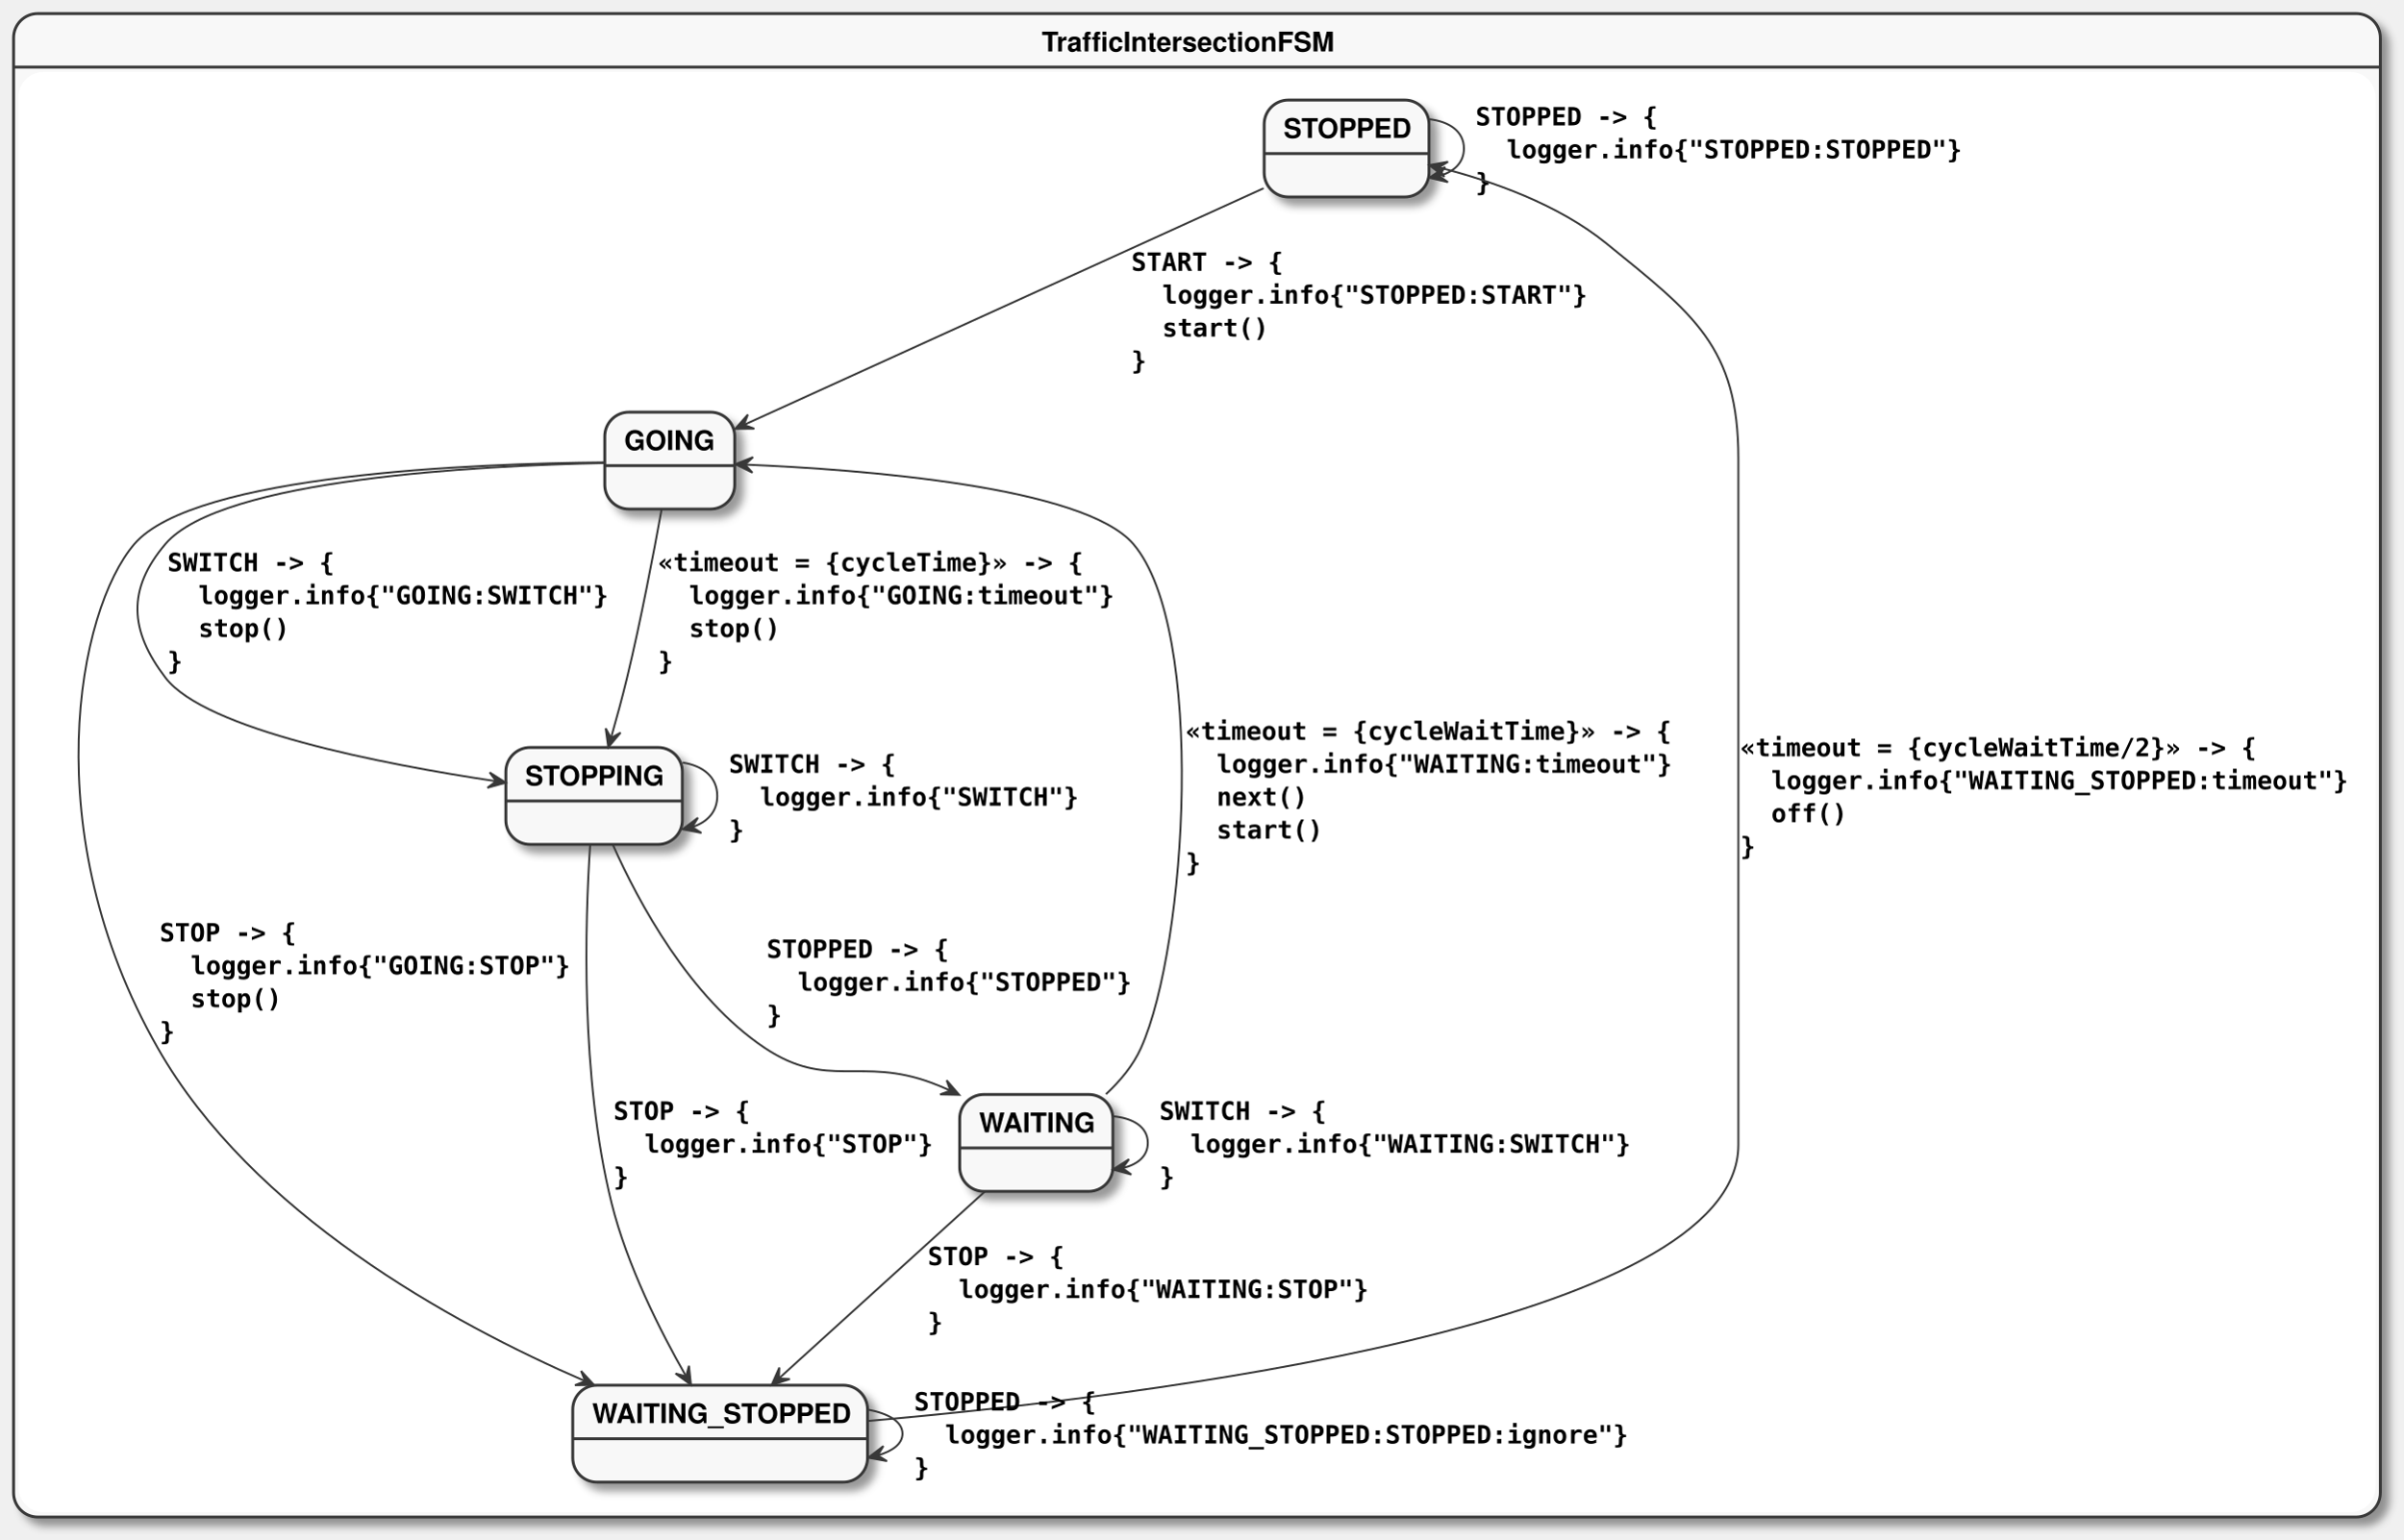
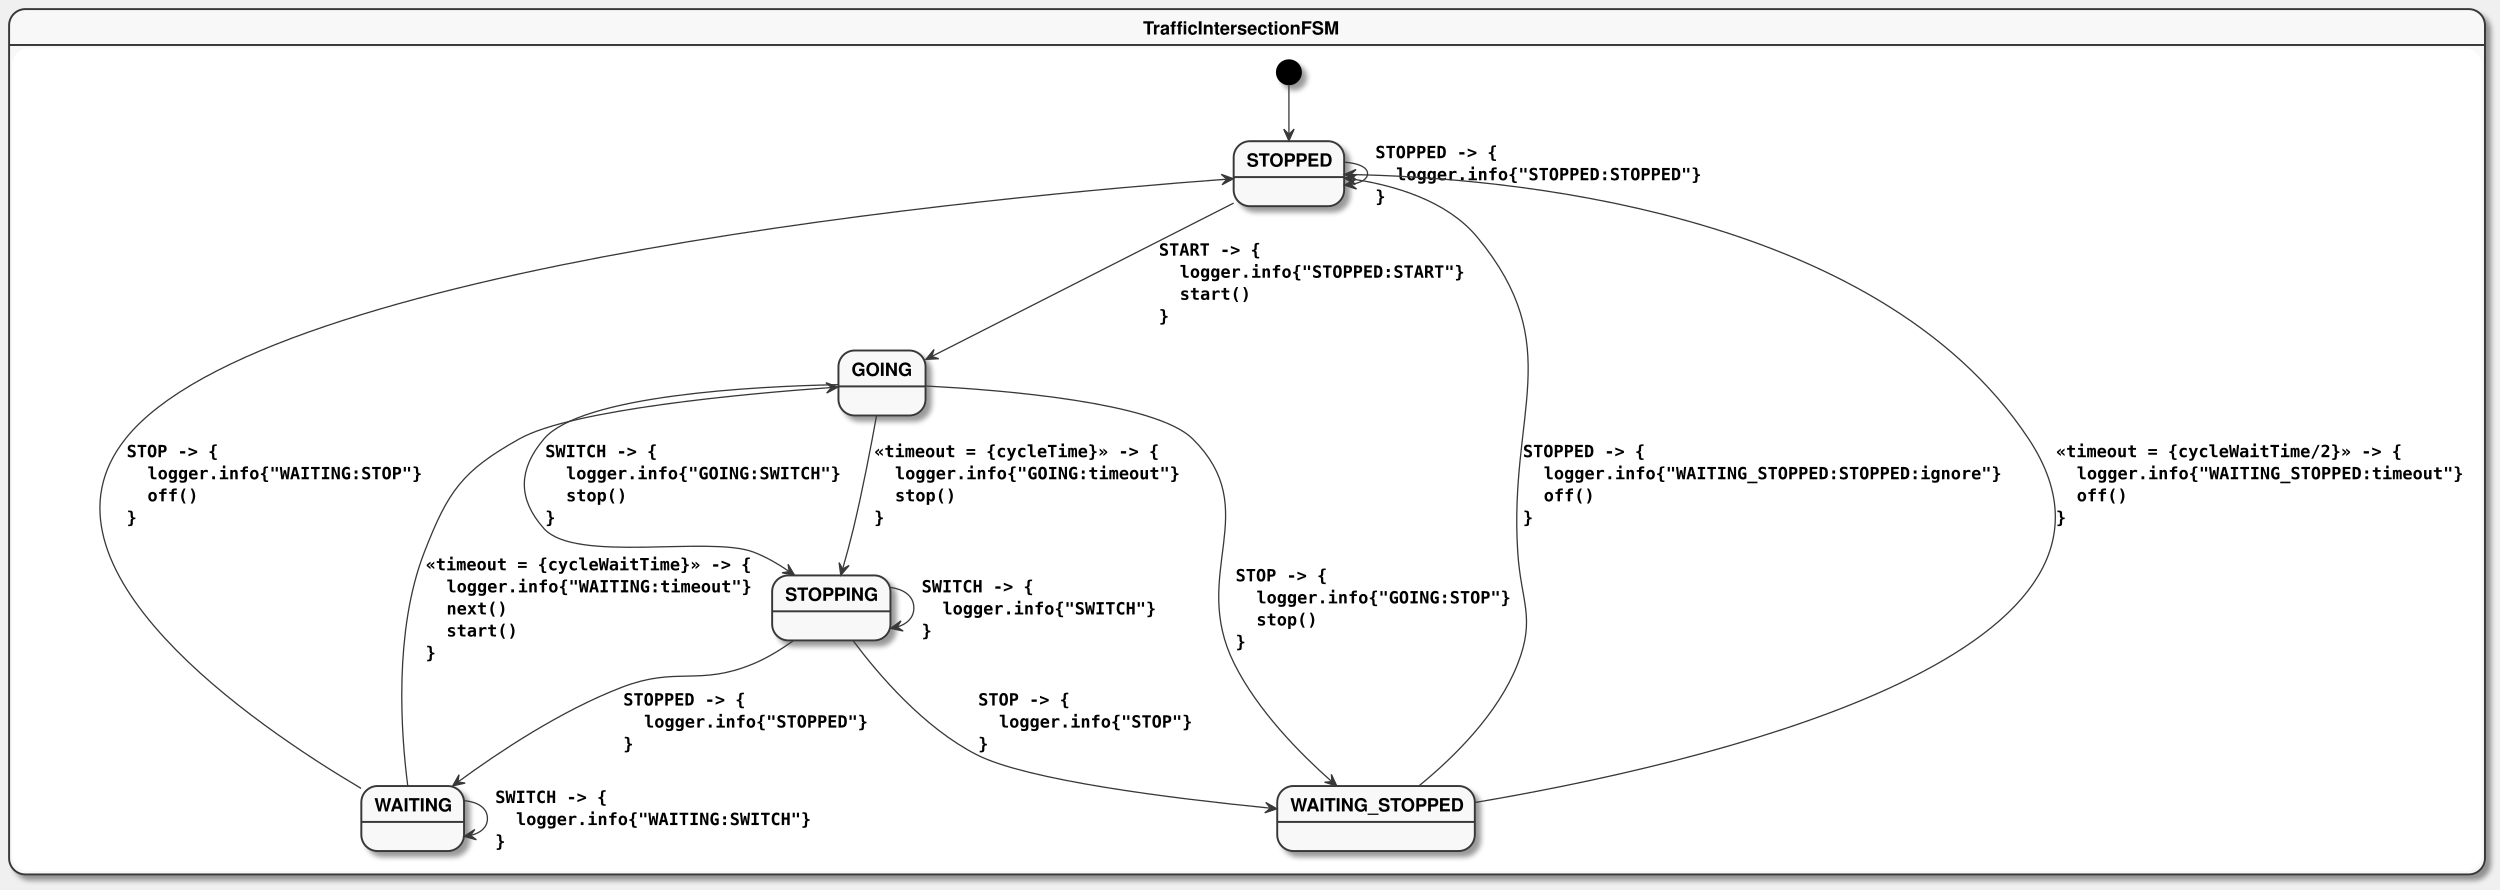
- <svg xmlns="http://www.w3.org/2000/svg" contentScriptType="application/ecmascript" contentStyleType="text/css" height="794px" preserveAspectRatio="none" style="width:1239px;height:794px;background:#FFFFFF;" version="1.1" viewBox="0 0 1239 794" width="1239px" zoomAndPan="magnify">
+ <svg xmlns="http://www.w3.org/2000/svg" contentScriptType="application/ecmascript" contentStyleType="text/css" height="684px" preserveAspectRatio="none" style="width:1923px;height:684px;background:#FFFFFF;" version="1.1" viewBox="0 0 1923 684" width="1923px" zoomAndPan="magnify">
  <defs>
-     <filter height="300%" id="fcjco8l0na4vf" width="300%" x="-1" y="-1">
+     <filter height="300%" id="fgia22ygxikfd" width="300%" x="-1" y="-1">
      <feGaussianBlur result="blurOut" stdDeviation="2.0" />
      <feColorMatrix in="blurOut" result="blurOut2" type="matrix" values="0 0 0 0 0 0 0 0 0 0 0 0 0 0 0 0 0 0 .4 0" />
      <feOffset dx="4.0" dy="4.0" in="blurOut2" result="blurOut3" />
      <feBlend in="SourceGraphic" in2="blurOut3" mode="normal" />
    </filter>
  </defs>
  <g>
-     <rect fill="#F8F8F8" filter="url(#fcjco8l0na4vf)" height="775.609" rx="12.5" ry="12.5" style="stroke:#383838;stroke-width:1.5;" width="1220.307" x="7" y="7" />
-     <rect fill="#FFFFFF" height="742" rx="12.5" ry="12.5" style="stroke:#FFFFFF;stroke-width:1.0;" width="1214.307" x="10" y="37.609" />
-     <line style="stroke:#383838;stroke-width:1.5;" x1="7" x2="1227.307" y1="34.609" y2="34.609" />
-     <text fill="#000000" font-family="Helvetica" font-size="14" font-weight="bold" lengthAdjust="spacing" textLength="160" x="537.154" y="26.533">TrafficIntersectionFSM</text>
+     <rect fill="#F8F8F8" filter="url(#fgia22ygxikfd)" height="665.609" rx="12.5" ry="12.5" style="stroke:#383838;stroke-width:1.5;" width="1904.438" x="7" y="7" />
+     <rect fill="#FFFFFF" height="632" rx="12.5" ry="12.5" style="stroke:#FFFFFF;stroke-width:1.0;" width="1898.438" x="10" y="37.609" />
+     <line style="stroke:#383838;stroke-width:1.5;" x1="7" x2="1911.438" y1="34.609" y2="34.609" />
+     <text fill="#000000" font-family="Helvetica" font-size="14" font-weight="bold" lengthAdjust="spacing" textLength="160" x="879.219" y="26.533">TrafficIntersectionFSM</text>
+     <ellipse cx="991.435" cy="55.609" fill="#000000" filter="url(#fgia22ygxikfd)" rx="10" ry="10" style="stroke:none;stroke-width:1.0;" />
    <g id="TrafficIntersectionFSM.STOPPED">
-       <rect fill="#F8F8F8" filter="url(#fcjco8l0na4vf)" height="50" rx="12.5" ry="12.5" style="stroke:#383838;stroke-width:1.5;" width="85" x="651.807" y="51.609" />
-       <line style="stroke:#383838;stroke-width:1.5;" x1="651.807" x2="736.807" y1="79.219" y2="79.219" />
-       <text fill="#000000" font-family="Helvetica" font-size="14" font-weight="bold" lengthAdjust="spacing" textLength="65" x="661.807" y="71.143">STOPPED</text>
+       <rect fill="#F8F8F8" filter="url(#fgia22ygxikfd)" height="50" rx="12.5" ry="12.5" style="stroke:#383838;stroke-width:1.5;" width="85" x="948.935" y="108.609" />
+       <line style="stroke:#383838;stroke-width:1.5;" x1="948.935" x2="1033.935" y1="136.219" y2="136.219" />
+       <text fill="#000000" font-family="Helvetica" font-size="14" font-weight="bold" lengthAdjust="spacing" textLength="65" x="958.935" y="128.143">STOPPED</text>
    </g>
    <g id="TrafficIntersectionFSM.GOING">
-       <rect fill="#F8F8F8" filter="url(#fcjco8l0na4vf)" height="50" rx="12.5" ry="12.5" style="stroke:#383838;stroke-width:1.5;" width="67" x="311.807" y="212.609" />
-       <line style="stroke:#383838;stroke-width:1.5;" x1="311.807" x2="378.807" y1="240.219" y2="240.219" />
-       <text fill="#000000" font-family="Helvetica" font-size="14" font-weight="bold" lengthAdjust="spacing" textLength="47" x="321.807" y="232.143">GOING</text>
+       <rect fill="#F8F8F8" filter="url(#fgia22ygxikfd)" height="50" rx="12.5" ry="12.5" style="stroke:#383838;stroke-width:1.5;" width="67" x="644.935" y="269.609" />
+       <line style="stroke:#383838;stroke-width:1.5;" x1="644.935" x2="711.935" y1="297.219" y2="297.219" />
+       <text fill="#000000" font-family="Helvetica" font-size="14" font-weight="bold" lengthAdjust="spacing" textLength="47" x="654.935" y="289.143">GOING</text>
    </g>
    <g id="TrafficIntersectionFSM.STOPPING">
-       <rect fill="#F8F8F8" filter="url(#fcjco8l0na4vf)" height="50" rx="12.5" ry="12.5" style="stroke:#383838;stroke-width:1.5;" width="91" x="260.807" y="385.609" />
-       <line style="stroke:#383838;stroke-width:1.5;" x1="260.807" x2="351.807" y1="413.219" y2="413.219" />
-       <text fill="#000000" font-family="Helvetica" font-size="14" font-weight="bold" lengthAdjust="spacing" textLength="71" x="270.807" y="405.143">STOPPING</text>
+       <rect fill="#F8F8F8" filter="url(#fgia22ygxikfd)" height="50" rx="12.5" ry="12.5" style="stroke:#383838;stroke-width:1.5;" width="91" x="593.935" y="442.609" />
+       <line style="stroke:#383838;stroke-width:1.5;" x1="593.935" x2="684.935" y1="470.219" y2="470.219" />
+       <text fill="#000000" font-family="Helvetica" font-size="14" font-weight="bold" lengthAdjust="spacing" textLength="71" x="603.935" y="462.143">STOPPING</text>
    </g>
    <g id="TrafficIntersectionFSM.WAITING_STOPPED">
-       <rect fill="#F8F8F8" filter="url(#fcjco8l0na4vf)" height="50" rx="12.5" ry="12.5" style="stroke:#383838;stroke-width:1.5;" width="152" x="295.307" y="714.609" />
-       <line style="stroke:#383838;stroke-width:1.5;" x1="295.307" x2="447.307" y1="742.219" y2="742.219" />
-       <text fill="#000000" font-family="Helvetica" font-size="14" font-weight="bold" lengthAdjust="spacing" textLength="132" x="305.307" y="734.143">WAITING_STOPPED</text>
+       <rect fill="#F8F8F8" filter="url(#fgia22ygxikfd)" height="50" rx="12.5" ry="12.5" style="stroke:#383838;stroke-width:1.5;" width="152" x="982.435" y="604.609" />
+       <line style="stroke:#383838;stroke-width:1.5;" x1="982.435" x2="1134.435" y1="632.219" y2="632.219" />
+       <text fill="#000000" font-family="Helvetica" font-size="14" font-weight="bold" lengthAdjust="spacing" textLength="132" x="992.435" y="624.143">WAITING_STOPPED</text>
    </g>
    <g id="TrafficIntersectionFSM.WAITING">
-       <rect fill="#F8F8F8" filter="url(#fcjco8l0na4vf)" height="50" rx="12.5" ry="12.5" style="stroke:#383838;stroke-width:1.5;" width="79" x="494.807" y="564.609" />
-       <line style="stroke:#383838;stroke-width:1.5;" x1="494.807" x2="573.807" y1="592.219" y2="592.219" />
-       <text fill="#000000" font-family="Helvetica" font-size="14" font-weight="bold" lengthAdjust="spacing" textLength="59" x="504.807" y="584.143">WAITING</text>
+       <rect fill="#F8F8F8" filter="url(#fgia22ygxikfd)" height="50" rx="12.5" ry="12.5" style="stroke:#383838;stroke-width:1.5;" width="79" x="277.935" y="604.609" />
+       <line style="stroke:#383838;stroke-width:1.5;" x1="277.935" x2="356.935" y1="632.219" y2="632.219" />
+       <text fill="#000000" font-family="Helvetica" font-size="14" font-weight="bold" lengthAdjust="spacing" textLength="59" x="287.935" y="624.143">WAITING</text>
    </g>
-     <path d="M651.513,97.106 C582.901,128.364 449.341,189.212 383.658,219.137 " fill="none" id="STOPPED-to-GOING" style="stroke:#383838;stroke-width:1.0;" />
-     <polygon fill="#383838" points="379.048,221.237,388.897,221.144,383.598,219.163,385.578,213.864,379.048,221.237" style="stroke:#383838;stroke-width:1.0;" />
-     <text fill="#000000" font-family="monospace" font-size="13" font-weight="bold" lengthAdjust="spacing" textLength="80" x="583.307" y="139.679">START -&gt; {</text>
-     <text fill="#000000" font-family="monospace" font-size="13" font-weight="bold" lengthAdjust="spacing" textLength="224" x="599.307" y="156.653">logger.info{"STOPPED:START"}</text>
-     <text fill="#000000" font-family="monospace" font-size="13" font-weight="bold" lengthAdjust="spacing" textLength="56" x="599.307" y="173.626">start()</text>
-     <text fill="#000000" font-family="monospace" font-size="13" font-weight="bold" lengthAdjust="spacing" textLength="8" x="583.307" y="190.6">}</text>
-     <path d="M736.99,61.505 C747.224,62.686 754.807,67.72 754.807,76.609 C754.807,83.97 749.607,88.688 742.007,90.763 " fill="none" id="STOPPED-to-STOPPED" style="stroke:#383838;stroke-width:1.0;" />
-     <polygon fill="#383838" points="736.99,91.713,746.578,93.967,741.903,90.782,745.088,86.107,736.99,91.713" style="stroke:#383838;stroke-width:1.0;" />
-     <text fill="#000000" font-family="monospace" font-size="13" font-weight="bold" lengthAdjust="spacing" textLength="96" x="760.807" y="64.679">STOPPED -&gt; {</text>
-     <text fill="#000000" font-family="monospace" font-size="13" font-weight="bold" lengthAdjust="spacing" textLength="240" x="776.807" y="81.653">logger.info{"STOPPED:STOPPED"}</text>
-     <text fill="#000000" font-family="monospace" font-size="13" font-weight="bold" lengthAdjust="spacing" textLength="8" x="760.807" y="98.626">}</text>
-     <path d="M341.059,262.983 C336.987,285.555 330.423,320.001 323.307,349.609 C320.872,359.739 317.866,370.731 315.062,380.505 " fill="none" id="GOING-to-STOPPING" style="stroke:#383838;stroke-width:1.0;" />
-     <polygon fill="#383838" points="313.618,385.495,319.962,377.962,315.008,380.692,312.278,375.738,313.618,385.495" style="stroke:#383838;stroke-width:1.0;" />
-     <text fill="#000000" font-family="monospace" font-size="13" font-weight="bold" lengthAdjust="spacing" textLength="224" x="339.307" y="294.679">«timeout = {cycleTime}» -&gt; {</text>
-     <text fill="#000000" font-family="monospace" font-size="13" font-weight="bold" lengthAdjust="spacing" textLength="224" x="355.307" y="311.653">logger.info{"GOING:timeout"}</text>
-     <text fill="#000000" font-family="monospace" font-size="13" font-weight="bold" lengthAdjust="spacing" textLength="48" x="355.307" y="328.627">stop()</text>
-     <text fill="#000000" font-family="monospace" font-size="13" font-weight="bold" lengthAdjust="spacing" textLength="8" x="339.307" y="345.6">}</text>
-     <path d="M311.51,238.874 C247.854,240.167 113.986,246.926 85.307,280.609 C65.427,303.959 66.679,325.249 85.307,349.609 C105.878,376.51 196.938,394.178 255.562,402.989 " fill="none" id="GOING-to-STOPPING-1" style="stroke:#383838;stroke-width:1.0;" />
-     <polygon fill="#383838" points="260.779,403.762,252.464,398.484,255.833,403.028,251.289,406.397,260.779,403.762" style="stroke:#383838;stroke-width:1.0;" />
-     <text fill="#000000" font-family="monospace" font-size="13" font-weight="bold" lengthAdjust="spacing" textLength="88" x="86.307" y="294.679">SWITCH -&gt; {</text>
-     <text fill="#000000" font-family="monospace" font-size="13" font-weight="bold" lengthAdjust="spacing" textLength="216" x="102.307" y="311.653">logger.info{"GOING:SWITCH"}</text>
-     <text fill="#000000" font-family="monospace" font-size="13" font-weight="bold" lengthAdjust="spacing" textLength="48" x="102.307" y="328.627">stop()</text>
-     <text fill="#000000" font-family="monospace" font-size="13" font-weight="bold" lengthAdjust="spacing" textLength="8" x="86.307" y="345.6">}</text>
-     <path d="M311.777,238.515 C245.234,239.117 100.225,244.63 69.307,280.609 C40.02,314.69 18,429.33 81.307,540.609 C129.881,625.99 232.198,682.333 301.361,712.365 " fill="none" id="GOING-to-WAITING_STOPPED" style="stroke:#383838;stroke-width:1.0;" />
-     <polygon fill="#383838" points="306.282,714.482,299.595,707.251,301.689,712.507,296.434,714.601,306.282,714.482" style="stroke:#383838;stroke-width:1.0;" />
-     <text fill="#000000" font-family="monospace" font-size="13" font-weight="bold" lengthAdjust="spacing" textLength="72" x="82.307" y="485.679">STOP -&gt; {</text>
-     <text fill="#000000" font-family="monospace" font-size="13" font-weight="bold" lengthAdjust="spacing" textLength="200" x="98.307" y="502.653">logger.info{"GOING:STOP"}</text>
-     <text fill="#000000" font-family="monospace" font-size="13" font-weight="bold" lengthAdjust="spacing" textLength="48" x="98.307" y="519.626">stop()</text>
-     <text fill="#000000" font-family="monospace" font-size="13" font-weight="bold" lengthAdjust="spacing" textLength="8" x="82.307" y="536.6">}</text>
-     <path d="M315.991,435.791 C329.142,465.371 355.54,514.696 394.307,540.609 C426.772,562.31 443.715,544.973 480.307,558.609 C483.407,559.764 486.543,561.076 489.663,562.491 " fill="none" id="STOPPING-to-WAITING" style="stroke:#383838;stroke-width:1.0;" />
-     <polygon fill="#383838" points="494.544,564.791,488.105,557.339,490.021,562.662,484.698,564.577,494.544,564.791" style="stroke:#383838;stroke-width:1.0;" />
-     <text fill="#000000" font-family="monospace" font-size="13" font-weight="bold" lengthAdjust="spacing" textLength="96" x="395.307" y="494.179">STOPPED -&gt; {</text>
-     <text fill="#000000" font-family="monospace" font-size="13" font-weight="bold" lengthAdjust="spacing" textLength="176" x="411.307" y="511.153">logger.info{"STOPPED"}</text>
-     <text fill="#000000" font-family="monospace" font-size="13" font-weight="bold" lengthAdjust="spacing" textLength="8" x="395.307" y="528.126">}</text>
-     <path d="M351.972,393.414 C362.273,394.963 369.807,400.695 369.807,410.609 C369.807,418.819 364.64,424.161 357.014,426.634 " fill="none" id="STOPPING-to-STOPPING" style="stroke:#383838;stroke-width:1.0;" />
-     <polygon fill="#383838" points="351.972,427.804,361.643,429.667,356.843,426.675,359.836,421.874,351.972,427.804" style="stroke:#383838;stroke-width:1.0;" />
-     <text fill="#000000" font-family="monospace" font-size="13" font-weight="bold" lengthAdjust="spacing" textLength="88" x="375.807" y="398.679">SWITCH -&gt; {</text>
-     <text fill="#000000" font-family="monospace" font-size="13" font-weight="bold" lengthAdjust="spacing" textLength="168" x="391.807" y="415.653">logger.info{"SWITCH"}</text>
-     <text fill="#000000" font-family="monospace" font-size="13" font-weight="bold" lengthAdjust="spacing" textLength="8" x="375.807" y="432.627">}</text>
-     <path d="M304.268,435.872 C301.637,475.289 299.136,555.395 315.307,620.609 C323.289,652.798 340.428,686.721 353.656,709.89 " fill="none" id="STOPPING-to-WAITING_STOPPED" style="stroke:#383838;stroke-width:1.0;" />
-     <polygon fill="#383838" points="356.245,714.377,355.212,704.583,353.746,710.047,348.282,708.581,356.245,714.377" style="stroke:#383838;stroke-width:1.0;" />
-     <text fill="#000000" font-family="monospace" font-size="13" font-weight="bold" lengthAdjust="spacing" textLength="72" x="316.307" y="577.679">STOP -&gt; {</text>
-     <text fill="#000000" font-family="monospace" font-size="13" font-weight="bold" lengthAdjust="spacing" textLength="152" x="332.307" y="594.653">logger.info{"STOP"}</text>
-     <text fill="#000000" font-family="monospace" font-size="13" font-weight="bold" lengthAdjust="spacing" textLength="8" x="316.307" y="611.626">}</text>
-     <path d="M570.232,564.465 C577.551,557.68 584.248,549.649 588.307,540.609 C611.979,487.896 621.924,324.472 584.307,280.609 C558.898,250.982 445.065,242.24 384.119,239.671 " fill="none" id="WAITING-to-GOING" style="stroke:#383838;stroke-width:1.0;" />
-     <polygon fill="#383838" points="379.108,239.468,387.938,243.83,384.104,239.671,388.263,235.837,379.108,239.468" style="stroke:#383838;stroke-width:1.0;" />
-     <text fill="#000000" font-family="monospace" font-size="13" font-weight="bold" lengthAdjust="spacing" textLength="256" x="611.307" y="381.679">«timeout = {cycleWaitTime}» -&gt; {</text>
-     <text fill="#000000" font-family="monospace" font-size="13" font-weight="bold" lengthAdjust="spacing" textLength="240" x="627.307" y="398.653">logger.info{"WAITING:timeout"}</text>
-     <text fill="#000000" font-family="monospace" font-size="13" font-weight="bold" lengthAdjust="spacing" textLength="48" x="627.307" y="415.627">next()</text>
-     <text fill="#000000" font-family="monospace" font-size="13" font-weight="bold" lengthAdjust="spacing" textLength="56" x="627.307" y="432.6">start()</text>
-     <text fill="#000000" font-family="monospace" font-size="13" font-weight="bold" lengthAdjust="spacing" textLength="8" x="611.307" y="449.574">}</text>
-     <path d="M573.813,575.877 C584.071,576.721 591.807,581.298 591.807,589.609 C591.807,596.491 586.502,600.813 578.852,602.575 " fill="none" id="WAITING-to-WAITING" style="stroke:#383838;stroke-width:1.0;" />
-     <polygon fill="#383838" points="573.813,603.341,583.312,605.944,578.756,602.59,582.11,598.034,573.813,603.341" style="stroke:#383838;stroke-width:1.0;" />
-     <text fill="#000000" font-family="monospace" font-size="13" font-weight="bold" lengthAdjust="spacing" textLength="88" x="597.807" y="577.679">SWITCH -&gt; {</text>
-     <text fill="#000000" font-family="monospace" font-size="13" font-weight="bold" lengthAdjust="spacing" textLength="232" x="613.807" y="594.653">logger.info{"WAITING:SWITCH"}</text>
-     <text fill="#000000" font-family="monospace" font-size="13" font-weight="bold" lengthAdjust="spacing" textLength="8" x="597.807" y="611.626">}</text>
-     <path d="M507.755,614.717 C478.747,641.056 432.354,683.18 401.856,710.872 " fill="none" id="WAITING-to-WAITING_STOPPED" style="stroke:#383838;stroke-width:1.0;" />
-     <polygon fill="#383838" points="397.847,714.512,407.2,711.425,401.55,711.151,401.823,705.501,397.847,714.512" style="stroke:#383838;stroke-width:1.0;" />
-     <text fill="#000000" font-family="monospace" font-size="13" font-weight="bold" lengthAdjust="spacing" textLength="72" x="478.307" y="652.679">STOP -&gt; {</text>
-     <text fill="#000000" font-family="monospace" font-size="13" font-weight="bold" lengthAdjust="spacing" textLength="216" x="494.307" y="669.653">logger.info{"WAITING:STOP"}</text>
-     <text fill="#000000" font-family="monospace" font-size="13" font-weight="bold" lengthAdjust="spacing" textLength="8" x="478.307" y="686.626">}</text>
-     <path d="M447.366,733.058 C592.864,720.338 896.307,682.763 896.307,590.609 C896.307,236.609 896.307,236.609 896.307,236.609 C896.307,178.754 873.2,162.103 828.307,125.609 C803.486,105.432 769.506,93.387 741.976,86.41 " fill="none" id="WAITING_STOPPED-to-STOPPED" style="stroke:#383838;stroke-width:1.0;" />
-     <polygon fill="#383838" points="736.914,85.165,744.698,91.2,741.769,86.36,746.609,83.431,736.914,85.165" style="stroke:#383838;stroke-width:1.0;" />
-     <text fill="#000000" font-family="monospace" font-size="13" font-weight="bold" lengthAdjust="spacing" textLength="272" x="897.307" y="390.179">«timeout = {cycleWaitTime/2}» -&gt; {</text>
-     <text fill="#000000" font-family="monospace" font-size="13" font-weight="bold" lengthAdjust="spacing" textLength="304" x="913.307" y="407.153">logger.info{"WAITING_STOPPED:timeout"}</text>
-     <text fill="#000000" font-family="monospace" font-size="13" font-weight="bold" lengthAdjust="spacing" textLength="40" x="913.307" y="424.127">off()</text>
-     <text fill="#000000" font-family="monospace" font-size="13" font-weight="bold" lengthAdjust="spacing" textLength="8" x="897.307" y="441.1">}</text>
-     <path d="M447.654,727.228 C458.235,729.268 465.307,733.395 465.307,739.609 C465.307,744.756 460.457,748.471 452.781,750.754 " fill="none" id="WAITING_STOPPED-to-WAITING_STOPPED" style="stroke:#383838;stroke-width:1.0;" />
-     <polygon fill="#383838" points="447.654,751.99,457.341,753.768,452.515,750.818,455.465,745.991,447.654,751.99" style="stroke:#383838;stroke-width:1.0;" />
-     <text fill="#000000" font-family="monospace" font-size="13" font-weight="bold" lengthAdjust="spacing" textLength="96" x="471.307" y="727.679">STOPPED -&gt; {</text>
-     <text fill="#000000" font-family="monospace" font-size="13" font-weight="bold" lengthAdjust="spacing" textLength="360" x="487.307" y="744.653">logger.info{"WAITING_STOPPED:STOPPED:ignore"}</text>
-     <text fill="#000000" font-family="monospace" font-size="13" font-weight="bold" lengthAdjust="spacing" textLength="8" x="471.307" y="761.626">}</text>
+     <path d="M991.435,65.626 C991.435,74.859 991.435,89.713 991.435,103.09 " fill="none" id="*start*TrafficIntersectionFSM-to-STOPPED" style="stroke:#383838;stroke-width:1.0;" />
+     <polygon fill="#383838" points="991.435,108.322,995.435,99.322,991.435,103.322,987.435,99.322,991.435,108.322" style="stroke:#383838;stroke-width:1.0;" />
+     <path d="M948.897,156.218 C887.645,187.333 775.523,244.289 716.728,274.157 " fill="none" id="STOPPED-to-GOING" style="stroke:#383838;stroke-width:1.0;" />
+     <polygon fill="#383838" points="712.243,276.435,722.078,275.927,716.701,274.171,718.456,268.794,712.243,276.435" style="stroke:#383838;stroke-width:1.0;" />
+     <text fill="#000000" font-family="monospace" font-size="13" font-weight="bold" lengthAdjust="spacing" textLength="80" x="891.435" y="196.679">START -&gt; {</text>
+     <text fill="#000000" font-family="monospace" font-size="13" font-weight="bold" lengthAdjust="spacing" textLength="224" x="907.435" y="213.653">logger.info{"STOPPED:START"}</text>
+     <text fill="#000000" font-family="monospace" font-size="13" font-weight="bold" lengthAdjust="spacing" textLength="56" x="907.435" y="230.626">start()</text>
+     <text fill="#000000" font-family="monospace" font-size="13" font-weight="bold" lengthAdjust="spacing" textLength="8" x="891.435" y="247.6">}</text>
+     <path d="M1034.118,124.768 C1044.352,125.459 1051.935,128.406 1051.935,133.609 C1051.935,137.918 1046.735,140.68 1039.135,141.894 " fill="none" id="STOPPED-to-STOPPED" style="stroke:#383838;stroke-width:1.0;" />
+     <polygon fill="#383838" points="1034.118,142.45,1043.504,145.433,1039.087,141.899,1042.622,137.482,1034.118,142.45" style="stroke:#383838;stroke-width:1.0;" />
+     <text fill="#000000" font-family="monospace" font-size="13" font-weight="bold" lengthAdjust="spacing" textLength="96" x="1057.935" y="121.679">STOPPED -&gt; {</text>
+     <text fill="#000000" font-family="monospace" font-size="13" font-weight="bold" lengthAdjust="spacing" textLength="240" x="1073.935" y="138.653">logger.info{"STOPPED:STOPPED"}</text>
+     <text fill="#000000" font-family="monospace" font-size="13" font-weight="bold" lengthAdjust="spacing" textLength="8" x="1057.935" y="155.626">}</text>
+     <path d="M674.187,319.983 C670.115,342.555 663.551,377.001 656.435,406.609 C654,416.739 650.994,427.731 648.19,437.505 " fill="none" id="GOING-to-STOPPING" style="stroke:#383838;stroke-width:1.0;" />
+     <polygon fill="#383838" points="646.746,442.495,653.09,434.962,648.136,437.692,645.405,432.738,646.746,442.495" style="stroke:#383838;stroke-width:1.0;" />
+     <text fill="#000000" font-family="monospace" font-size="13" font-weight="bold" lengthAdjust="spacing" textLength="224" x="672.435" y="351.679">«timeout = {cycleTime}» -&gt; {</text>
+     <text fill="#000000" font-family="monospace" font-size="13" font-weight="bold" lengthAdjust="spacing" textLength="224" x="688.435" y="368.653">logger.info{"GOING:timeout"}</text>
+     <text fill="#000000" font-family="monospace" font-size="13" font-weight="bold" lengthAdjust="spacing" textLength="48" x="688.435" y="385.627">stop()</text>
+     <text fill="#000000" font-family="monospace" font-size="13" font-weight="bold" lengthAdjust="spacing" textLength="8" x="672.435" y="402.6">}</text>
+     <path d="M644.638,295.874 C580.982,297.167 447.113,303.926 418.435,337.609 C398.554,360.959 397.99,383.751 418.435,406.609 C442.435,433.442 545.755,411.892 579.435,424.609 C589.044,428.237 598.563,433.758 607.093,439.615 " fill="none" id="GOING-to-STOPPING-1" style="stroke:#383838;stroke-width:1.0;" />
+     <polygon fill="#383838" points="611.196,442.511,606.148,434.054,607.11,439.629,601.536,440.591,611.196,442.511" style="stroke:#383838;stroke-width:1.0;" />
+     <text fill="#000000" font-family="monospace" font-size="13" font-weight="bold" lengthAdjust="spacing" textLength="88" x="419.435" y="351.679">SWITCH -&gt; {</text>
+     <text fill="#000000" font-family="monospace" font-size="13" font-weight="bold" lengthAdjust="spacing" textLength="216" x="435.435" y="368.653">logger.info{"GOING:SWITCH"}</text>
+     <text fill="#000000" font-family="monospace" font-size="13" font-weight="bold" lengthAdjust="spacing" textLength="48" x="435.435" y="385.627">stop()</text>
+     <text fill="#000000" font-family="monospace" font-size="13" font-weight="bold" lengthAdjust="spacing" textLength="8" x="419.435" y="402.6">}</text>
+     <path d="M712.233,296.927 C771.126,299.947 889.008,309.436 917.435,337.609 C972.973,392.652 914.418,440.695 949.435,510.609 C967.396,546.468 999.573,579.276 1024.328,601.145 " fill="none" id="GOING-to-WAITING_STOPPED" style="stroke:#383838;stroke-width:1.0;" />
+     <polygon fill="#383838" points="1028.234,604.56,1024.09,595.625,1024.469,601.269,1018.825,601.649,1028.234,604.56" style="stroke:#383838;stroke-width:1.0;" />
+     <text fill="#000000" font-family="monospace" font-size="13" font-weight="bold" lengthAdjust="spacing" textLength="72" x="950.435" y="447.179">STOP -&gt; {</text>
+     <text fill="#000000" font-family="monospace" font-size="13" font-weight="bold" lengthAdjust="spacing" textLength="200" x="966.435" y="464.153">logger.info{"GOING:STOP"}</text>
+     <text fill="#000000" font-family="monospace" font-size="13" font-weight="bold" lengthAdjust="spacing" textLength="48" x="966.435" y="481.127">stop()</text>
+     <text fill="#000000" font-family="monospace" font-size="13" font-weight="bold" lengthAdjust="spacing" textLength="8" x="950.435" y="498.1">}</text>
+     <path d="M610.414,492.712 C601.026,499.437 590.239,506.123 579.435,510.609 C537.324,528.094 521.01,512.287 478.435,528.609 C431.683,546.532 383.626,578.48 352.334,601.447 " fill="none" id="STOPPING-to-WAITING" style="stroke:#383838;stroke-width:1.0;" />
+     <polygon fill="#383838" points="348.222,604.485,357.837,602.354,352.243,601.513,353.084,595.919,348.222,604.485" style="stroke:#383838;stroke-width:1.0;" />
+     <text fill="#000000" font-family="monospace" font-size="13" font-weight="bold" lengthAdjust="spacing" textLength="96" x="479.435" y="542.679">STOPPED -&gt; {</text>
+     <text fill="#000000" font-family="monospace" font-size="13" font-weight="bold" lengthAdjust="spacing" textLength="176" x="495.435" y="559.653">logger.info{"STOPPED"}</text>
+     <text fill="#000000" font-family="monospace" font-size="13" font-weight="bold" lengthAdjust="spacing" textLength="8" x="479.435" y="576.626">}</text>
+     <path d="M685.1,451.878 C695.4,453.295 702.935,458.539 702.935,467.609 C702.935,475.12 697.768,480.007 690.142,482.27 " fill="none" id="STOPPING-to-STOPPING" style="stroke:#383838;stroke-width:1.0;" />
+     <polygon fill="#383838" points="685.1,483.34,694.734,485.383,689.991,482.302,693.072,477.558,685.1,483.34" style="stroke:#383838;stroke-width:1.0;" />
+     <text fill="#000000" font-family="monospace" font-size="13" font-weight="bold" lengthAdjust="spacing" textLength="88" x="708.935" y="455.679">SWITCH -&gt; {</text>
+     <text fill="#000000" font-family="monospace" font-size="13" font-weight="bold" lengthAdjust="spacing" textLength="168" x="724.935" y="472.653">logger.info{"SWITCH"}</text>
+     <text fill="#000000" font-family="monospace" font-size="13" font-weight="bold" lengthAdjust="spacing" textLength="8" x="708.935" y="489.627">}</text>
+     <path d="M656.142,492.735 C675.73,518.973 710.742,559.926 751.435,580.609 C789.846,600.133 899.857,613.981 977.155,621.635 " fill="none" id="STOPPING-to-WAITING_STOPPED" style="stroke:#383838;stroke-width:1.0;" />
+     <polygon fill="#383838" points="982.199,622.13,973.633,617.269,977.223,621.641,972.851,625.231,982.199,622.13" style="stroke:#383838;stroke-width:1.0;" />
+     <text fill="#000000" font-family="monospace" font-size="13" font-weight="bold" lengthAdjust="spacing" textLength="72" x="752.435" y="542.679">STOP -&gt; {</text>
+     <text fill="#000000" font-family="monospace" font-size="13" font-weight="bold" lengthAdjust="spacing" textLength="152" x="768.435" y="559.653">logger.info{"STOP"}</text>
+     <text fill="#000000" font-family="monospace" font-size="13" font-weight="bold" lengthAdjust="spacing" textLength="8" x="752.435" y="576.626">}</text>
+     <path d="M313.639,604.342 C308.542,565.047 302.651,485.729 326.435,424.609 C344.74,377.57 355.409,362.296 399.435,337.609 C439.826,314.961 572.745,302.857 639.482,298.076 " fill="none" id="WAITING-to-GOING" style="stroke:#383838;stroke-width:1.0;" />
+     <polygon fill="#383838" points="644.56,297.717,635.3,294.363,639.572,298.07,635.865,302.343,644.56,297.717" style="stroke:#383838;stroke-width:1.0;" />
+     <text fill="#000000" font-family="monospace" font-size="13" font-weight="bold" lengthAdjust="spacing" textLength="256" x="327.435" y="438.679">«timeout = {cycleWaitTime}» -&gt; {</text>
+     <text fill="#000000" font-family="monospace" font-size="13" font-weight="bold" lengthAdjust="spacing" textLength="240" x="343.435" y="455.653">logger.info{"WAITING:timeout"}</text>
+     <text fill="#000000" font-family="monospace" font-size="13" font-weight="bold" lengthAdjust="spacing" textLength="48" x="343.435" y="472.627">next()</text>
+     <text fill="#000000" font-family="monospace" font-size="13" font-weight="bold" lengthAdjust="spacing" textLength="56" x="343.435" y="489.6">start()</text>
+     <text fill="#000000" font-family="monospace" font-size="13" font-weight="bold" lengthAdjust="spacing" textLength="8" x="327.435" y="506.574">}</text>
+     <path d="M356.941,615.878 C367.199,616.722 374.935,621.299 374.935,629.609 C374.935,636.492 369.63,640.813 361.98,642.575 " fill="none" id="WAITING-to-WAITING" style="stroke:#383838;stroke-width:1.0;" />
+     <polygon fill="#383838" points="356.941,643.341,366.44,645.943,361.884,642.59,365.237,638.034,356.941,643.341" style="stroke:#383838;stroke-width:1.0;" />
+     <text fill="#000000" font-family="monospace" font-size="13" font-weight="bold" lengthAdjust="spacing" textLength="88" x="380.935" y="617.679">SWITCH -&gt; {</text>
+     <text fill="#000000" font-family="monospace" font-size="13" font-weight="bold" lengthAdjust="spacing" textLength="232" x="396.935" y="634.653">logger.info{"WAITING:SWITCH"}</text>
+     <text fill="#000000" font-family="monospace" font-size="13" font-weight="bold" lengthAdjust="spacing" textLength="8" x="380.935" y="651.626">}</text>
+     <path d="M277.78,606.466 C195.049,557.5 18,436.53 96.435,337.609 C203.963,201.996 773.543,150.358 943.513,137.833 " fill="none" id="WAITING-to-STOPPED" style="stroke:#383838;stroke-width:1.0;" />
+     <polygon fill="#383838" points="948.667,137.456,939.398,134.125,943.68,137.822,939.984,142.104,948.667,137.456" style="stroke:#383838;stroke-width:1.0;" />
+     <text fill="#000000" font-family="monospace" font-size="13" font-weight="bold" lengthAdjust="spacing" textLength="72" x="97.435" y="351.679">STOP -&gt; {</text>
+     <text fill="#000000" font-family="monospace" font-size="13" font-weight="bold" lengthAdjust="spacing" textLength="216" x="113.435" y="368.653">logger.info{"WAITING:STOP"}</text>
+     <text fill="#000000" font-family="monospace" font-size="13" font-weight="bold" lengthAdjust="spacing" textLength="40" x="113.435" y="385.627">off()</text>
+     <text fill="#000000" font-family="monospace" font-size="13" font-weight="bold" lengthAdjust="spacing" textLength="8" x="97.435" y="402.6">}</text>
+     <path d="M1134.708,617.258 C1300.838,589.143 1671.898,506.044 1560.438,337.609 C1442.918,160.031 1153.918,136.438 1039.347,134.277 " fill="none" id="WAITING_STOPPED-to-STOPPED" style="stroke:#383838;stroke-width:1.0;" />
+     <polygon fill="#383838" points="1034.024,134.19,1042.957,138.336,1039.023,134.272,1043.088,130.338,1034.024,134.19" style="stroke:#383838;stroke-width:1.0;" />
+     <text fill="#000000" font-family="monospace" font-size="13" font-weight="bold" lengthAdjust="spacing" textLength="272" x="1581.438" y="351.679">«timeout = {cycleWaitTime/2}» -&gt; {</text>
+     <text fill="#000000" font-family="monospace" font-size="13" font-weight="bold" lengthAdjust="spacing" textLength="304" x="1597.438" y="368.653">logger.info{"WAITING_STOPPED:timeout"}</text>
+     <text fill="#000000" font-family="monospace" font-size="13" font-weight="bold" lengthAdjust="spacing" textLength="40" x="1597.438" y="385.627">off()</text>
+     <text fill="#000000" font-family="monospace" font-size="13" font-weight="bold" lengthAdjust="spacing" textLength="8" x="1581.438" y="402.6">}</text>
+     <path d="M1091.448,604.495 C1117.628,583.158 1152.248,549.438 1167.438,510.609 C1181.358,475.013 1169.868,462.754 1167.438,424.609 C1160.528,316.395 1205.398,266.29 1136.438,182.609 C1112.828,153.958 1071.668,142.289 1039.22,137.596 " fill="none" id="WAITING_STOPPED-to-STOPPED-1" style="stroke:#383838;stroke-width:1.0;" />
+     <polygon fill="#383838" points="1034.091,136.901,1042.472,142.073,1039.045,137.573,1043.546,134.146,1034.091,136.901" style="stroke:#383838;stroke-width:1.0;" />
+     <text fill="#000000" font-family="monospace" font-size="13" font-weight="bold" lengthAdjust="spacing" textLength="96" x="1171.438" y="351.679">STOPPED -&gt; {</text>
+     <text fill="#000000" font-family="monospace" font-size="13" font-weight="bold" lengthAdjust="spacing" textLength="360" x="1187.438" y="368.653">logger.info{"WAITING_STOPPED:STOPPED:ignore"}</text>
+     <text fill="#000000" font-family="monospace" font-size="13" font-weight="bold" lengthAdjust="spacing" textLength="40" x="1187.438" y="385.627">off()</text>
+     <text fill="#000000" font-family="monospace" font-size="13" font-weight="bold" lengthAdjust="spacing" textLength="8" x="1171.438" y="402.6">}</text>
  </g>
</svg>
